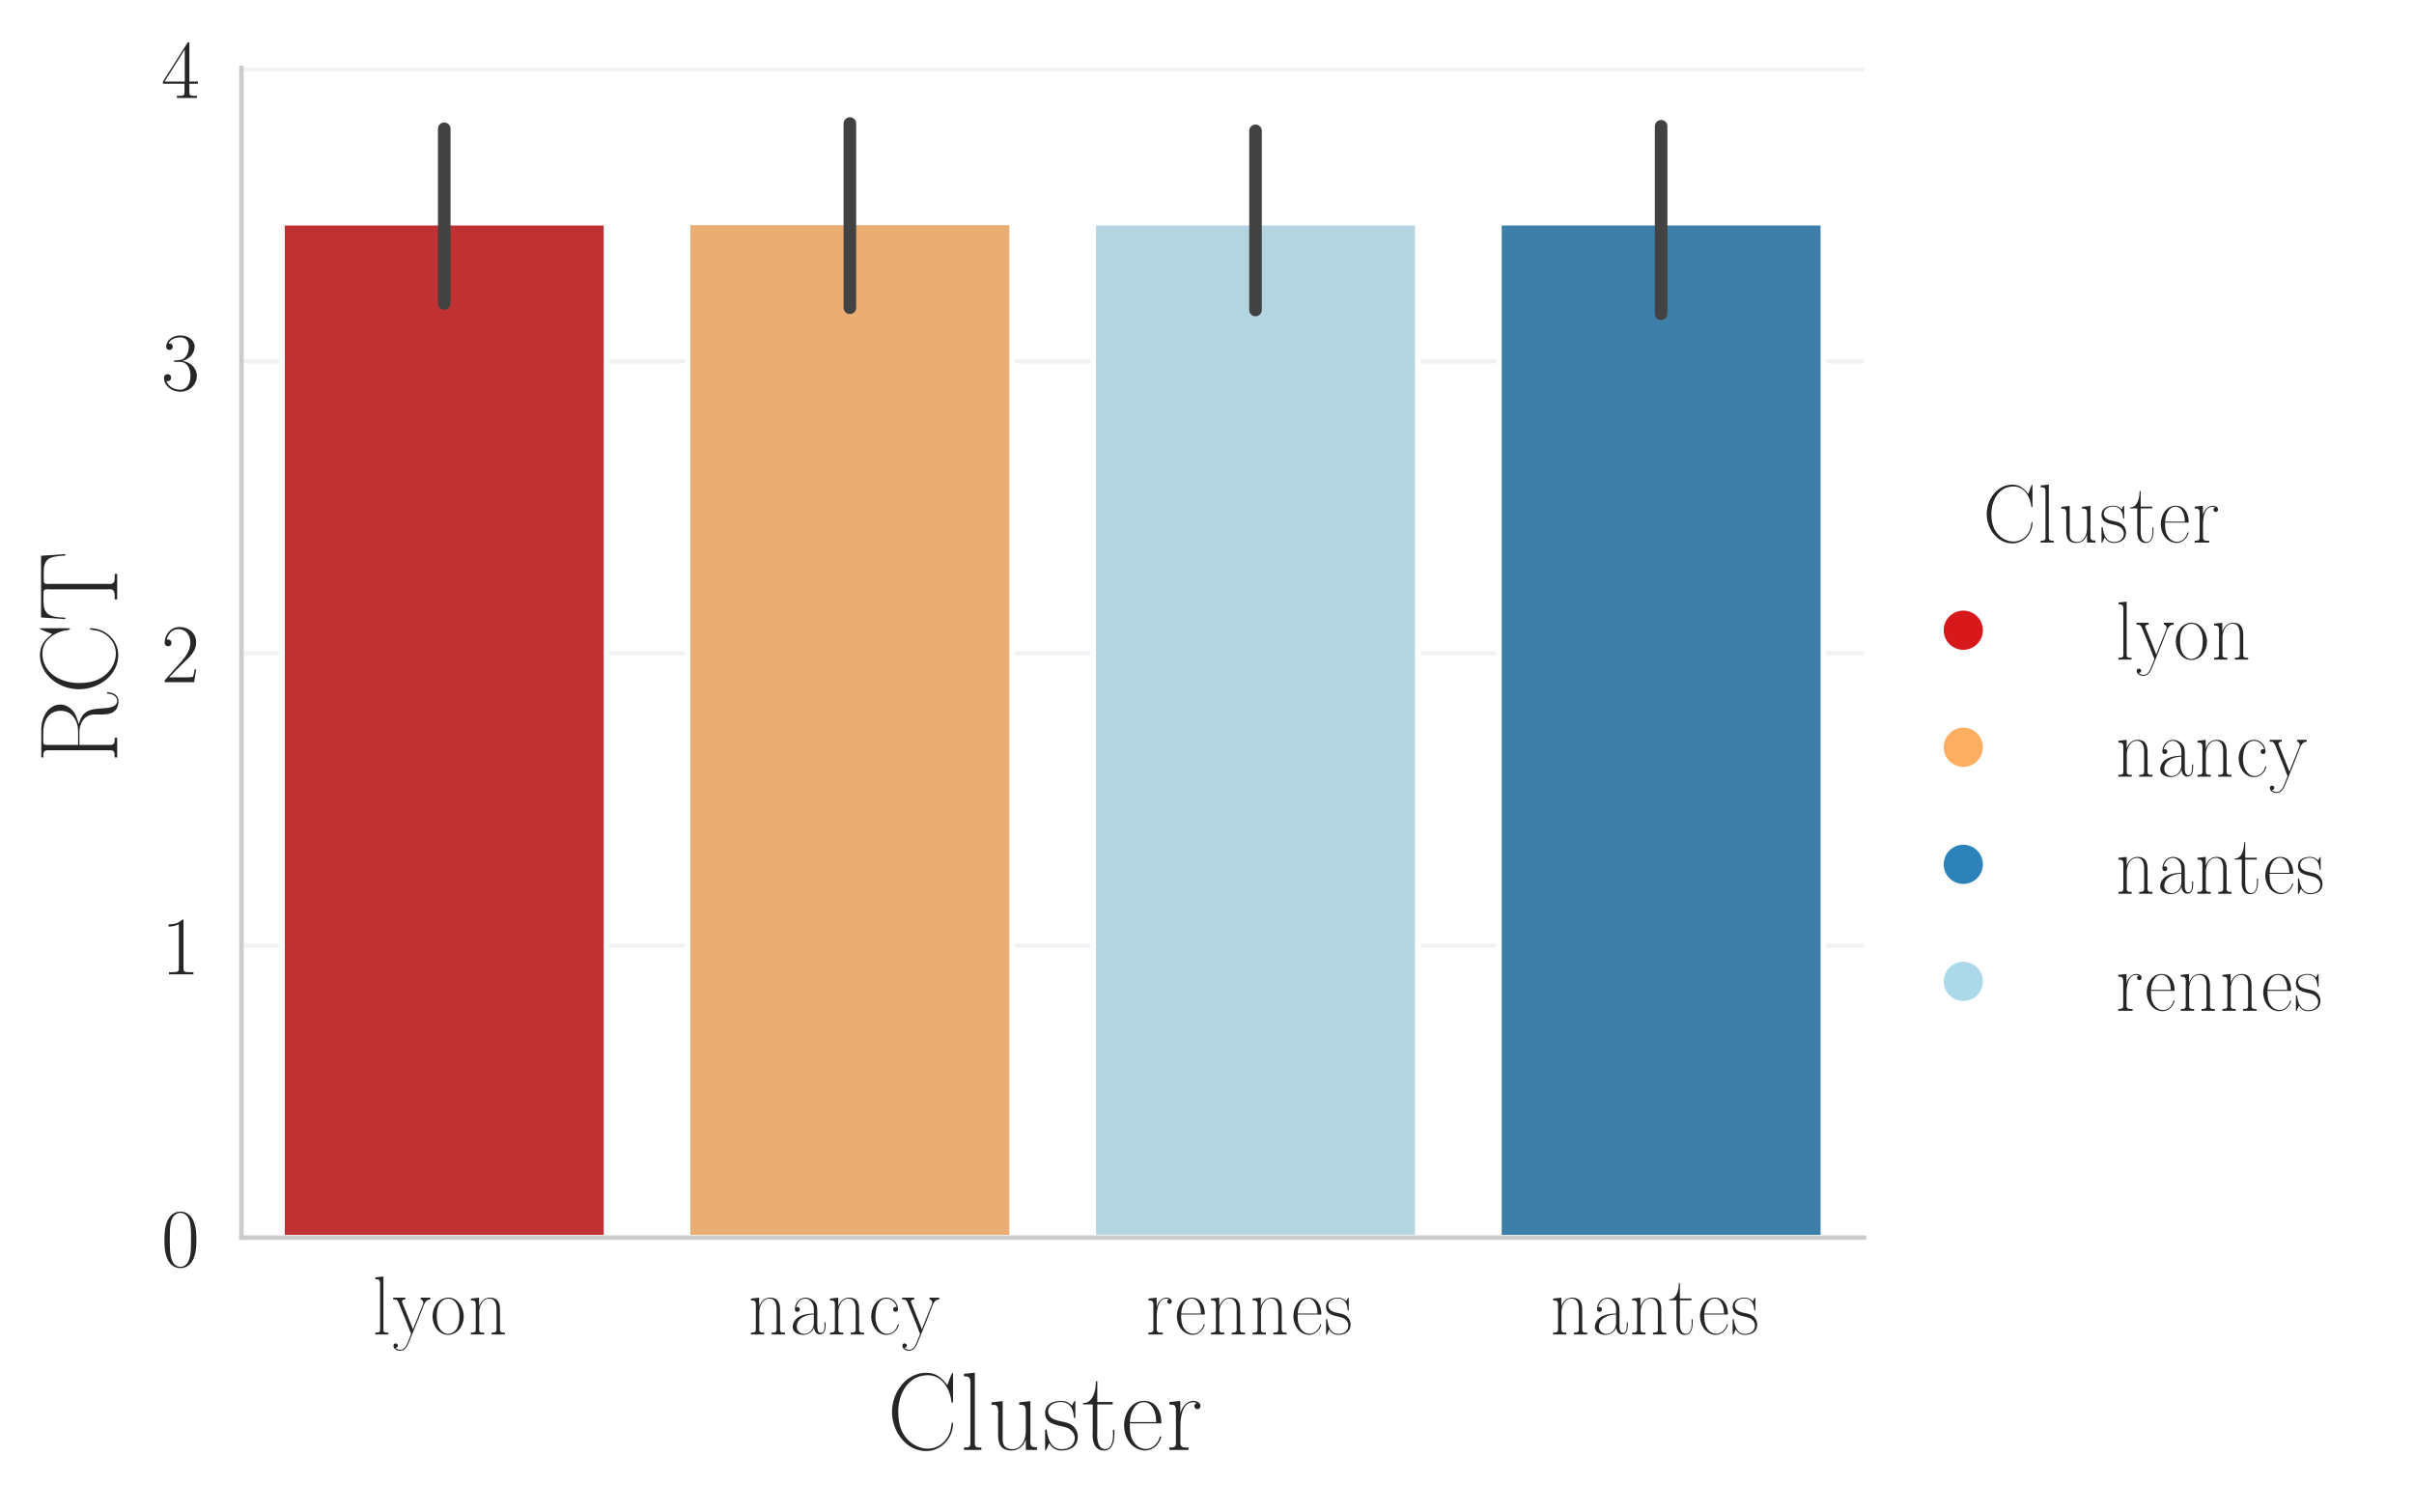
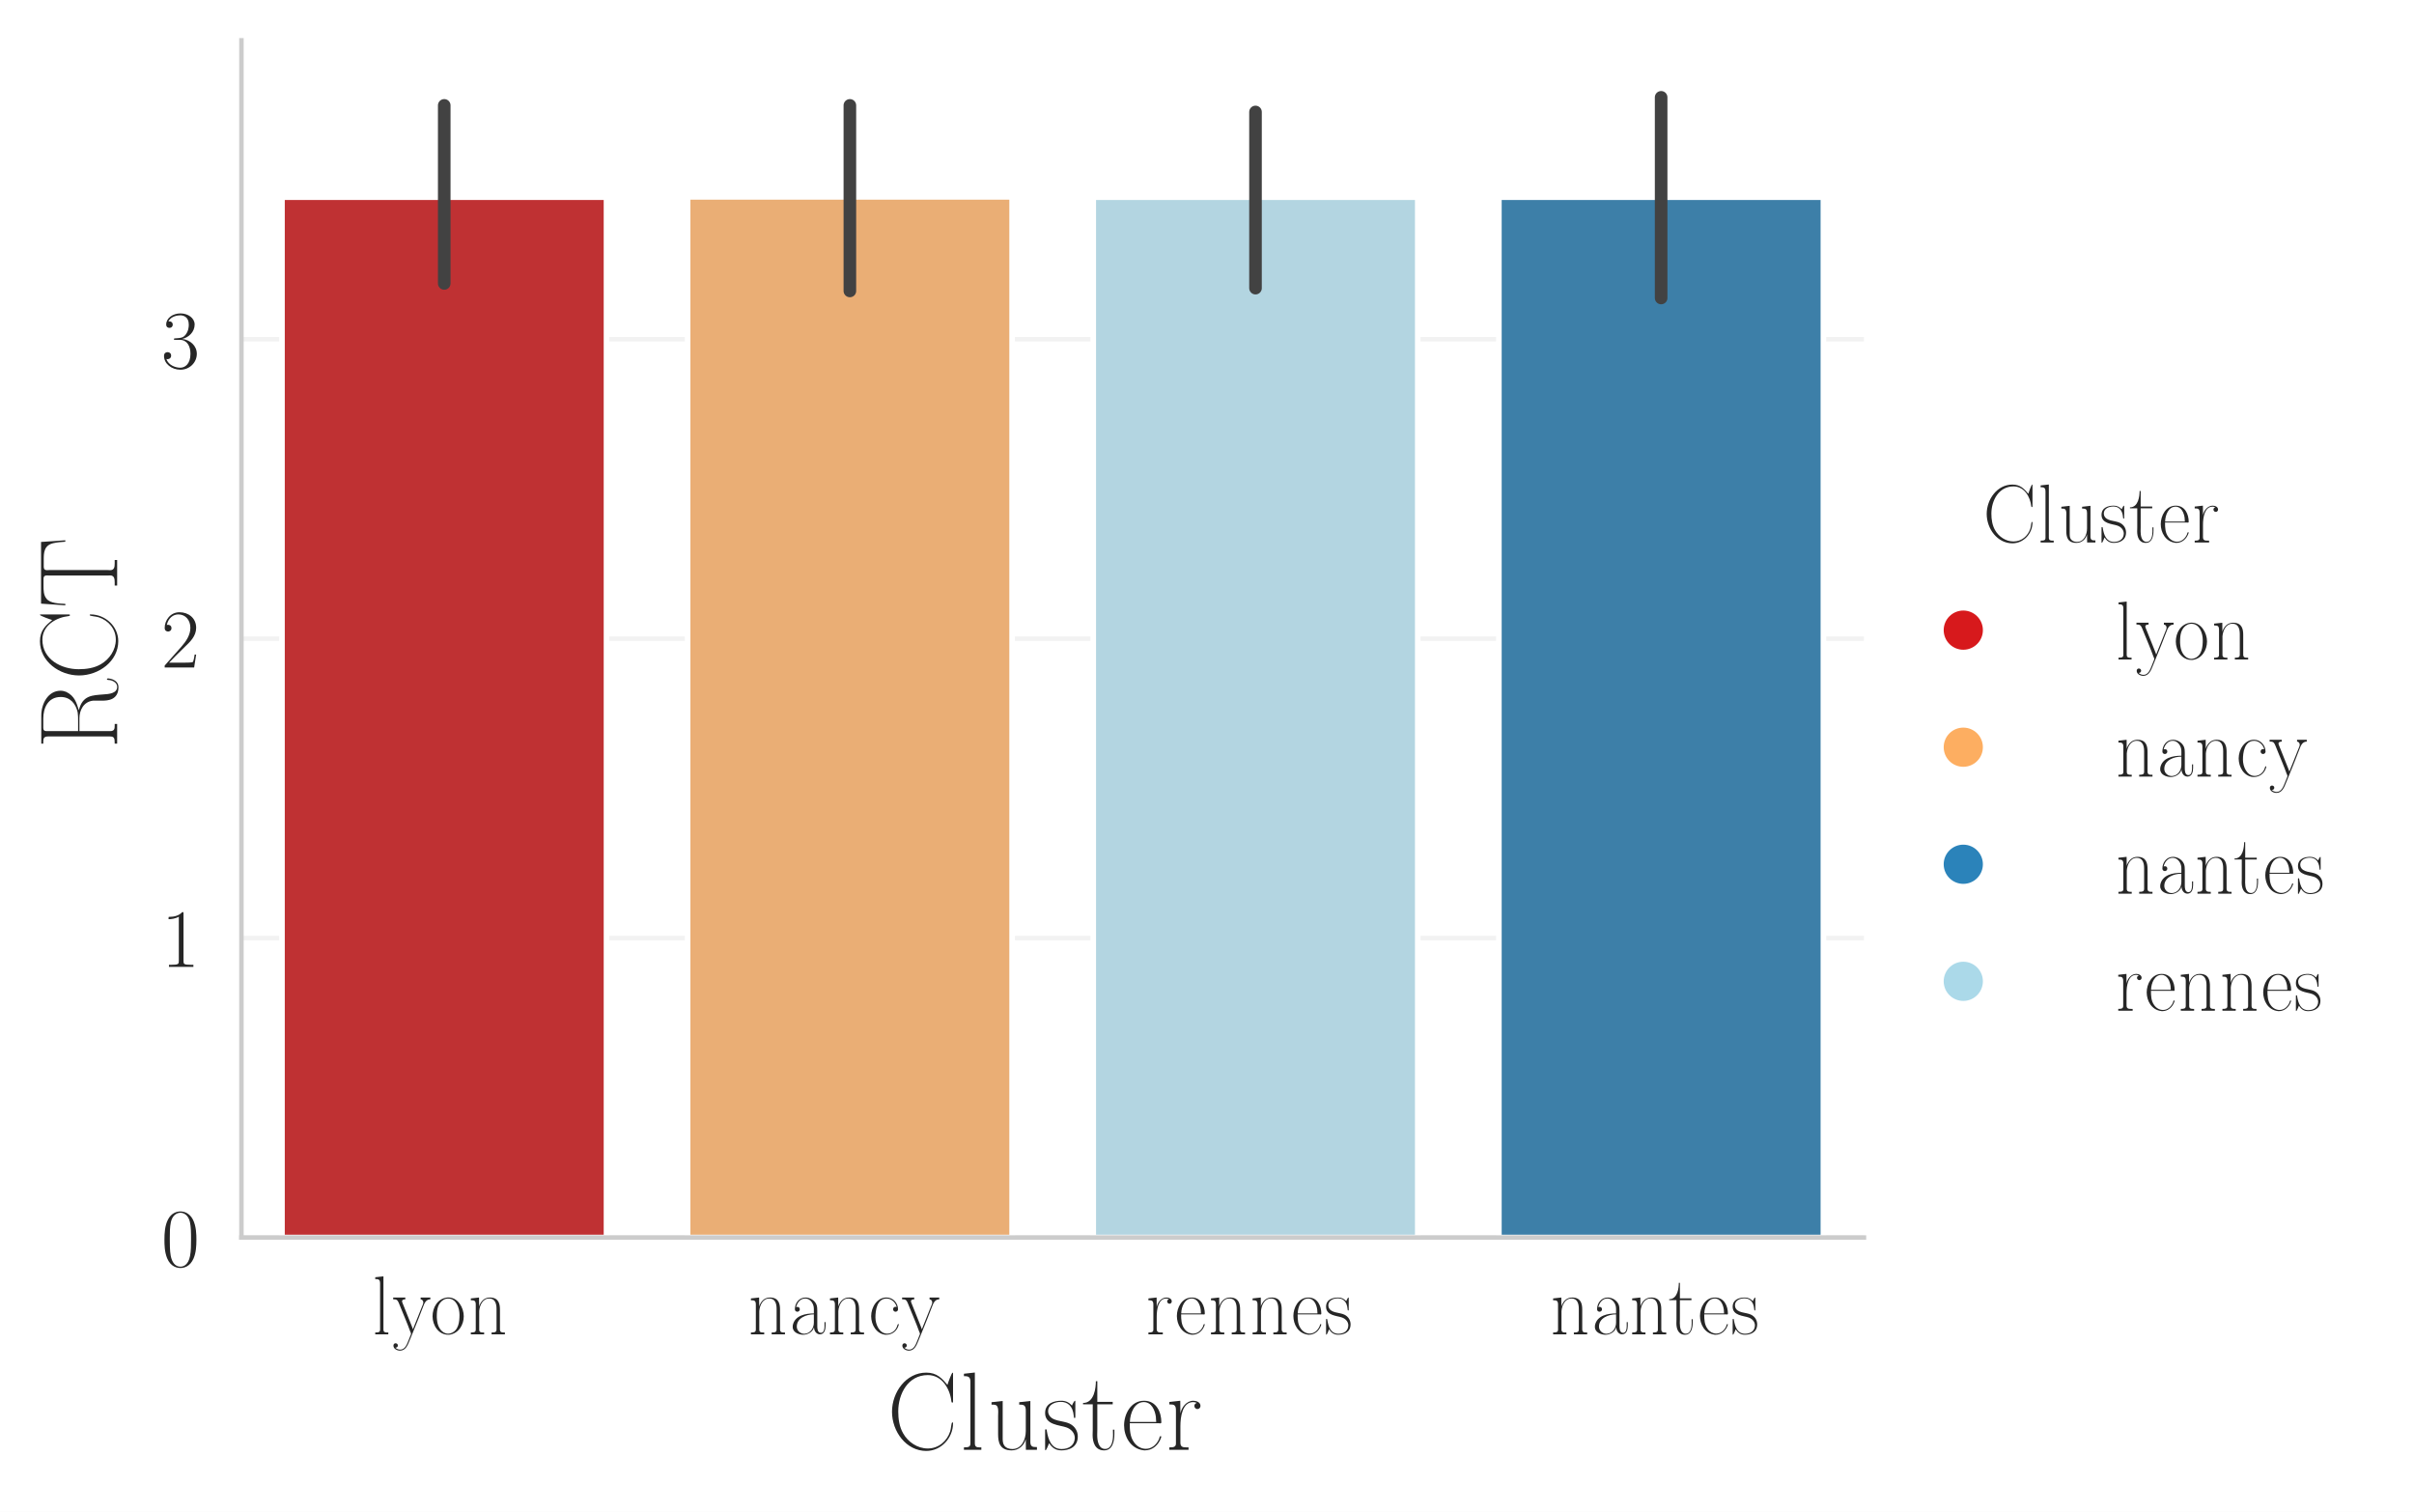
- <svg xmlns="http://www.w3.org/2000/svg" xmlns:xlink="http://www.w3.org/1999/xlink" width="431.08pt" height="270.024pt" viewBox="0 0 431.08 270.024" version="1.1">
+ <svg xmlns="http://www.w3.org/2000/svg" xmlns:xlink="http://www.w3.org/1999/xlink" width="431.08pt" height="270pt" viewBox="0 0 431.08 270" version="1.1">
  <defs>
    <style type="text/css">*{stroke-linejoin: round; stroke-linecap: butt}</style>
  </defs>
  <g id="figure_1">
    <g id="patch_1">
-       <path d="M 0 270.024  L 431.08 270.024  L 431.08 0  L 0 0  z " style="fill: #ffffff" />
+       <path d="M 0 270  L 431.08 270  L 431.08 0  L 0 0  z " style="fill: #ffffff" />
    </g>
    <g id="axes_1">
      <g id="patch_2">
-         <path d="M 43.112 221.031  L 332.855 221.031  L 332.855 12.11  L 43.112 12.11  z " style="fill: #ffffff" />
+         <path d="M 43.112 221.007  L 332.855 221.007  L 332.855 7.2  L 43.112 7.2  z " style="fill: #ffffff" />
      </g>
      <g id="matplotlib.axis_1">
        <g id="xtick_1">
          <g id="text_1">
-             <g style="fill: #262626" transform="translate(66.29209 238.322) scale(0.15 -0.15)">
+             <g style="fill: #262626" transform="translate(66.29209 238.2979) scale(0.15 -0.15)">
              <defs>
                <path id="SFRM3583-6c" d="M 307 4365  L 307 4224  L 384 4224  C 608 4224 678 4121 678 3911  L 678 372  C 678 180 595 141 307 141  L 307 0  L 1306 0  L 1306 141  L 1203 141  C 1062 141 934 160 934 365  L 934 4435  L 307 4365  z " transform="scale(0.015625)" />
                <path id="SFRM3583-79" d="M 90 2816  L 90 2676  L 134 2676  C 435 2676 442 2598 672 2024  C 915 1424 1178 818 1395 212  C 1421 161 1453 102 1453 44  C 1453 32 1453 12 1446 0  C 1389 -161 1318 -322 1254 -483  C 1139 -772 992 -1171 627 -1171  C 493 -1171 352 -1114 256 -1024  C 358 -1024 448 -966 448 -851  C 448 -755 371 -685 275 -685  C 186 -685 109 -749 109 -864  C 109 -1114 390 -1248 614 -1248  C 1043 -1248 1210 -816 1350 -462  C 1651 292 1971 1033 2253 1793  L 2368 2083  C 2464 2334 2573 2676 2931 2676  L 2931 2816  L 2189 2816  L 2189 2676  C 2304 2676 2394 2559 2394 2450  C 2394 2333 2330 2211 2291 2115  C 2138 1734 1984 1360 1837 979  L 1683 599  C 1658 527 1626 463 1606 392  L 1600 392  C 1581 463 1549 534 1523 599  L 1382 953  C 1235 1334 1082 1709 928 2089  L 819 2360  C 800 2411 774 2463 768 2515  L 768 2527  C 768 2656 922 2676 1018 2676  L 1018 2816  L 717 2816  L 90 2816  z " transform="scale(0.015625)" />
                <path id="SFRM3583-6f" d="M 1350 2816  C 614 2726 237 2042 237 1376  C 237 698 685 -32 1440 -32  L 1504 -32  C 2240 58 2624 736 2624 1382  C 2624 2035 2182 2822 1440 2822  C 1408 2822 1382 2816 1350 2816  z M 563 1274  L 563 1376  C 563 1856 621 2395 1114 2663  C 1197 2702 1293 2734 1389 2734  L 1434 2734  C 2054 2734 2298 2012 2298 1495  C 2298 990 2246 269 1606 77  C 1549 64 1491 51 1434 51  C 960 51 653 525 595 979  C 576 1075 576 1178 563 1274  z " transform="scale(0.015625)" />
                <path id="SFRM3583-6e" d="M 301 2746  L 301 2605  L 365 2605  C 570 2605 678 2560 678 2275  L 678 361  C 678 154 525 141 301 141  L 301 0  L 1318 0  L 1318 141  L 1229 141  C 1082 141 941 160 941 361  L 941 1777  C 979 2217 1203 2740 1709 2740  C 2112 2740 2266 2417 2266 1951  L 2266 361  C 2266 154 2112 141 1888 141  L 1888 0  L 2906 0  L 2906 141  L 2803 141  C 2656 141 2528 160 2528 386  L 2528 1885  C 2528 2299 2451 2816 1760 2816  C 1414 2816 1178 2629 1024 2352  C 986 2281 947 2204 934 2126  L 928 2816  L 301 2746  z " transform="scale(0.015625)" />
              </defs>
              <use xlink:href="#SFRM3583-6c" transform="scale(0.996264)" />
              <use xlink:href="#SFRM3583-79" transform="translate(24.73833 0) scale(0.996264)" />
              <use xlink:href="#SFRM3583-6f" transform="translate(69.31678 0) scale(0.996264)" />
              <use xlink:href="#SFRM3583-6e" transform="translate(113.8953 0) scale(0.996264)" />
            </g>
          </g>
        </g>
        <g id="xtick_2">
          <g id="text_2">
-             <g style="fill: #262626" transform="translate(133.3917 238.322) scale(0.15 -0.15)">
+             <g style="fill: #262626" transform="translate(133.3917 238.2979) scale(0.15 -0.15)">
              <defs>
                <path id="SFRM3583-61" d="M 576 2080  C 659 2413 883 2740 1274 2740  C 1619 2740 1869 2415 1920 2101  C 1933 2018 1933 1928 1933 1846  L 1933 1597  C 1318 1597 474 1456 320 686  C 314 647 314 603 314 564  C 314 134 800 -32 1133 -32  C 1446 -32 1856 177 1939 535  L 1946 535  C 1946 268 2125 0 2394 0  C 2746 0 2829 376 2829 650  L 2829 936  L 2746 936  L 2746 612  C 2746 408 2701 115 2470 115  C 2208 115 2195 453 2195 625  L 2195 1810  C 2195 1969 2189 2134 2125 2288  C 1990 2599 1638 2816 1293 2816  C 800 2816 480 2386 480 1918  C 480 1798 570 1728 672 1728  C 774 1728 858 1811 858 1914  C 858 2010 794 2099 672 2099  C 640 2099 608 2093 576 2080  z M 1933 1527  L 1933 898  C 1933 475 1670 77 1229 45  L 1190 45  C 896 45 627 276 627 590  C 627 1257 1363 1527 1933 1527  z " transform="scale(0.015625)" />
                <path id="SFRM3583-63" d="M 2221 2092  C 2189 2099 2157 2105 2125 2105  C 2022 2105 1946 2016 1946 1920  C 1946 1824 2022 1728 2131 1728  C 2221 1728 2310 1792 2323 1888  L 2323 1926  C 2323 2366 1965 2819 1440 2819  C 717 2819 269 2069 269 1390  C 269 718 678 32 1363 -32  L 1427 -32  C 1882 -32 2240 257 2368 688  C 2374 713 2381 739 2381 765  C 2381 784 2368 790 2355 790  C 2285 790 2272 669 2246 604  C 2131 276 1824 51 1498 51  C 890 51 595 769 595 1295  C 595 1833 710 2737 1453 2737  C 1811 2737 2138 2443 2221 2092  z " transform="scale(0.015625)" />
              </defs>
              <use xlink:href="#SFRM3583-6e" transform="scale(0.996264)" />
              <use xlink:href="#SFRM3583-61" transform="translate(49.53843 0) scale(0.996264)" />
              <use xlink:href="#SFRM3583-6e" transform="translate(94.11689 0) scale(0.996264)" />
              <use xlink:href="#SFRM3583-63" transform="translate(143.6553 0) scale(0.996264)" />
              <use xlink:href="#SFRM3583-79" transform="translate(183.2737 0) scale(0.996264)" />
            </g>
          </g>
        </g>
        <g id="xtick_3">
          <g id="text_3">
-             <g style="fill: #262626" transform="translate(204.407 238.322) scale(0.15 -0.15)">
+             <g style="fill: #262626" transform="translate(204.407 238.2979) scale(0.15 -0.15)">
              <defs>
                <path id="SFRM3583-72" d="M 288 2746  L 288 2605  L 352 2605  C 557 2605 666 2560 666 2275  L 666 361  C 666 154 512 141 288 141  L 288 0  L 1389 0  L 1389 141  L 1261 141  C 1075 141 922 160 922 407  L 922 1350  C 922 1900 1037 2740 1658 2740  C 1728 2740 1798 2721 1862 2695  C 1786 2663 1722 2611 1722 2520  C 1722 2430 1792 2339 1901 2339  C 1997 2339 2074 2423 2074 2519  C 2074 2732 1837 2816 1664 2816  C 1274 2816 979 2435 922 2080  L 915 2816  L 288 2746  z " transform="scale(0.015625)" />
                <path id="SFRM3583-65" d="M 563 1524  L 2246 1524  C 2259 1524 2285 1517 2310 1517  C 2355 1517 2374 1543 2374 1581  C 2374 2154 2099 2816 1382 2816  C 614 2816 237 2031 237 1405  C 237 778 589 70 1350 -26  C 1376 -26 1402 -32 1427 -32  C 1869 -32 2208 273 2355 686  C 2362 705 2368 730 2368 749  C 2368 768 2362 787 2336 787  C 2272 787 2266 686 2246 628  C 2118 324 1843 57 1485 57  C 1216 57 960 210 813 425  C 576 742 563 1149 563 1524  z M 570 1600  C 582 2103 832 2740 1370 2740  C 1818 2740 2010 2264 2061 1890  C 2067 1793 2067 1697 2080 1600  L 570 1600  z " transform="scale(0.015625)" />
                <path id="SFRM3583-73" d="M 422 384  C 576 141 781 -32 1126 -32  C 1549 -32 2067 147 2067 764  C 2067 1071 1901 1353 1600 1501  C 1216 1694 538 1604 384 2085  C 371 2123 365 2168 365 2213  C 365 2592 749 2752 1094 2752  C 1466 2752 1786 2539 1837 1937  C 1843 1905 1837 1822 1882 1822  C 1920 1822 1926 1854 1926 1893  L 1926 2758  C 1926 2784 1926 2816 1901 2816  C 1869 2816 1766 2636 1734 2540  C 1562 2722 1376 2816 1120 2816  C 730 2816 192 2688 192 2108  C 192 1424 1030 1424 1408 1289  C 1670 1200 1894 975 1894 686  L 1894 673  C 1882 269 1568 45 1139 45  C 544 45 371 604 294 1065  C 288 1104 288 1181 237 1181  C 198 1181 192 1155 192 1123  L 192 26  C 192 6 192 -19 211 -26  L 218 -26  C 262 -26 371 256 422 384  z " transform="scale(0.015625)" />
              </defs>
              <use xlink:href="#SFRM3583-72" transform="scale(0.996264)" />
              <use xlink:href="#SFRM3583-65" transform="translate(34.65835 0) scale(0.996264)" />
              <use xlink:href="#SFRM3583-6e" transform="translate(74.27675 0) scale(0.996264)" />
              <use xlink:href="#SFRM3583-6e" transform="translate(123.8152 0) scale(0.996264)" />
              <use xlink:href="#SFRM3583-65" transform="translate(173.3536 0) scale(0.996264)" />
              <use xlink:href="#SFRM3583-73" transform="translate(212.972 0) scale(0.996264)" />
            </g>
          </g>
        </g>
        <g id="xtick_4">
          <g id="text_4">
-             <g style="fill: #262626" transform="translate(276.645 238.322) scale(0.15 -0.15)">
+             <g style="fill: #262626" transform="translate(276.645 238.2979) scale(0.15 -0.15)">
              <defs>
                <path id="SFRM3583-74" d="M 845 3936  C 845 3572 762 2688 109 2688  L 109 2612  L 666 2612  L 666 1136  C 666 1048 659 945 659 849  C 659 453 787 -32 1318 -32  C 1811 -32 1907 511 1907 907  L 1907 1155  L 1824 1155  C 1824 1059 1830 964 1830 862  C 1830 575 1773 51 1376 51  C 1005 51 922 505 922 849  C 922 958 928 1060 928 1168  L 928 2612  L 1811 2612  L 1811 2752  L 928 2752  L 928 3936  L 845 3936  z " transform="scale(0.015625)" />
              </defs>
              <use xlink:href="#SFRM3583-6e" transform="scale(0.996264)" />
              <use xlink:href="#SFRM3583-61" transform="translate(49.53843 0) scale(0.996264)" />
              <use xlink:href="#SFRM3583-6e" transform="translate(94.11689 0) scale(0.996264)" />
              <use xlink:href="#SFRM3583-74" transform="translate(141.1753 0) scale(0.996264)" />
              <use xlink:href="#SFRM3583-65" transform="translate(175.8337 0) scale(0.996264)" />
              <use xlink:href="#SFRM3583-73" transform="translate(215.4521 0) scale(0.996264)" />
            </g>
          </g>
        </g>
        <g id="text_5">
-           <g style="fill: #262626" transform="translate(158.2936 258.9494) scale(0.2 -0.2)">
+           <g style="fill: #262626" transform="translate(158.2936 258.9253) scale(0.2 -0.2)">
            <defs>
              <path id="SFRM3583-43" d="M 3501 3725  C 3187 4096 2899 4429 2285 4429  C 1120 4429 320 3301 320 2185  C 320 1051 1133 -64 2285 -64  C 3142 -64 3821 682 3821 1523  L 3821 1548  C 3814 1567 3802 1574 3782 1574  C 3718 1574 3712 1211 3654 1051  C 3475 504 2995 77 2374 77  C 1779 77 1242 446 960 943  C 742 1319 678 1778 678 2204  C 678 3212 1242 4288 2374 4288  C 3213 4288 3654 3460 3725 2785  C 3731 2746 3744 2708 3776 2708  C 3814 2708 3821 2734 3821 2765  L 3821 4371  C 3821 4393 3821 4421 3802 4429  L 3795 4429  C 3744 4429 3526 3827 3501 3725  z " transform="scale(0.015625)" />
              <path id="SFRM3583-75" d="M 301 2732  L 301 2592  L 358 2592  C 570 2592 685 2560 685 2181  C 685 2098 678 2015 678 1930  L 678 904  C 678 443 762 -32 1459 -32  C 1856 -32 2170 248 2266 620  L 2272 0  L 2906 0  L 2906 160  L 2842 160  C 2675 160 2528 179 2528 447  L 2528 2803  L 1888 2732  L 1888 2592  L 1958 2592  C 2176 2592 2266 2521 2266 2258  L 2266 1077  C 2266 609 2042 45 1491 45  C 1318 45 1133 102 1030 250  C 947 366 941 526 941 673  L 941 2803  L 301 2732  z " transform="scale(0.015625)" />
            </defs>
            <use xlink:href="#SFRM3583-43" transform="scale(0.996264)" />
            <use xlink:href="#SFRM3583-6c" transform="translate(64.41859 0) scale(0.996264)" />
            <use xlink:href="#SFRM3583-75" transform="translate(89.15692 0) scale(0.996264)" />
            <use xlink:href="#SFRM3583-73" transform="translate(138.6953 0) scale(0.996264)" />
            <use xlink:href="#SFRM3583-74" transform="translate(173.8497 0) scale(0.996264)" />
            <use xlink:href="#SFRM3583-65" transform="translate(208.5081 0) scale(0.996264)" />
            <use xlink:href="#SFRM3583-72" transform="translate(248.1265 0) scale(0.996264)" />
          </g>
        </g>
      </g>
      <g id="matplotlib.axis_2">
        <g id="ytick_1">
          <g id="line2d_1">
-             <path d="M 43.112 221.031  L 332.855 221.031  " clip-path="url(#p95a18fbb17)" style="fill: none; stroke: #cccccc; stroke-opacity: 0.25; stroke-width: 0.8; stroke-linecap: round" />
+             <path d="M 43.112 221.007  L 332.855 221.007  " clip-path="url(#p3ae7fa1b68)" style="fill: none; stroke: #cccccc; stroke-opacity: 0.25; stroke-width: 0.8; stroke-linecap: round" />
          </g>
          <g id="text_6">
-             <g style="fill: #262626" transform="translate(28.79622 226.1763) scale(0.15 -0.15)">
+             <g style="fill: #262626" transform="translate(28.79622 226.1523) scale(0.15 -0.15)">
              <defs>
                <path id="CMR17-30" d="M 2688 2025  C 2688 2416 2682 3080 2413 3591  C 2176 4039 1798 4198 1466 4198  C 1158 4198 768 4058 525 3597  C 269 3118 243 2524 243 2025  C 243 1661 250 1106 448 619  C 723 -39 1216 -128 1466 -128  C 1760 -128 2208 -7 2470 600  C 2662 1042 2688 1559 2688 2025  z M 1466 -26  C 1056 -26 813 325 723 812  C 653 1188 653 1738 653 2096  C 653 2588 653 2997 736 3387  C 858 3929 1216 4096 1466 4096  C 1728 4096 2067 3923 2189 3400  C 2272 3036 2278 2607 2278 2096  C 2278 1680 2278 1169 2202 792  C 2067 95 1690 -26 1466 -26  z " transform="scale(0.015625)" />
              </defs>
              <use xlink:href="#CMR17-30" transform="scale(0.996264)" />
            </g>
          </g>
        </g>
        <g id="ytick_2">
          <g id="line2d_2">
-             <path d="M 43.112 168.859  L 332.855 168.859  " clip-path="url(#p95a18fbb17)" style="fill: none; stroke: #cccccc; stroke-opacity: 0.25; stroke-width: 0.8; stroke-linecap: round" />
+             <path d="M 43.112 167.532  L 332.855 167.532  " clip-path="url(#p3ae7fa1b68)" style="fill: none; stroke: #cccccc; stroke-opacity: 0.25; stroke-width: 0.8; stroke-linecap: round" />
          </g>
          <g id="text_7">
-             <g style="fill: #262626" transform="translate(28.79622 174.0051) scale(0.15 -0.15)">
+             <g style="fill: #262626" transform="translate(28.79622 172.6778) scale(0.15 -0.15)">
              <defs>
                <path id="CMR17-31" d="M 1702 4058  C 1702 4192 1696 4192 1606 4192  C 1357 3916 979 3827 621 3827  C 602 3827 570 3827 563 3808  C 557 3795 557 3782 557 3648  C 755 3648 1088 3686 1344 3839  L 1344 461  C 1344 236 1331 160 781 160  L 589 160  L 589 0  C 896 0 1216 0 1523 0  C 1830 0 2150 0 2458 0  L 2458 160  L 2266 160  C 1715 160 1702 230 1702 458  L 1702 4058  z " transform="scale(0.015625)" />
              </defs>
              <use xlink:href="#CMR17-31" transform="scale(0.996264)" />
            </g>
          </g>
        </g>
        <g id="ytick_3">
          <g id="line2d_3">
-             <path d="M 43.112 116.688  L 332.855 116.688  " clip-path="url(#p95a18fbb17)" style="fill: none; stroke: #cccccc; stroke-opacity: 0.25; stroke-width: 0.8; stroke-linecap: round" />
+             <path d="M 43.112 114.058  L 332.855 114.058  " clip-path="url(#p3ae7fa1b68)" style="fill: none; stroke: #cccccc; stroke-opacity: 0.25; stroke-width: 0.8; stroke-linecap: round" />
          </g>
          <g id="text_8">
-             <g style="fill: #262626" transform="translate(28.79622 121.8338) scale(0.15 -0.15)">
+             <g style="fill: #262626" transform="translate(28.79622 119.2033) scale(0.15 -0.15)">
              <defs>
                <path id="CMR17-32" d="M 2669 989  L 2554 989  C 2490 536 2438 459 2413 420  C 2381 369 1920 369 1830 369  L 602 369  C 832 619 1280 1072 1824 1597  C 2214 1967 2669 2402 2669 3035  C 2669 3790 2067 4224 1395 4224  C 691 4224 262 3604 262 3030  C 262 2780 448 2748 525 2748  C 589 2748 781 2787 781 3010  C 781 3207 614 3264 525 3264  C 486 3264 448 3258 422 3245  C 544 3790 915 4058 1306 4058  C 1862 4058 2227 3617 2227 3035  C 2227 2479 1901 2000 1536 1584  L 262 146  L 262 0  L 2515 0  L 2669 989  z " transform="scale(0.015625)" />
              </defs>
              <use xlink:href="#CMR17-32" transform="scale(0.996264)" />
            </g>
          </g>
        </g>
        <g id="ytick_4">
          <g id="line2d_4">
-             <path d="M 43.112 64.517  L 332.855 64.517  " clip-path="url(#p95a18fbb17)" style="fill: none; stroke: #cccccc; stroke-opacity: 0.25; stroke-width: 0.8; stroke-linecap: round" />
+             <path d="M 43.112 60.583  L 332.855 60.583  " clip-path="url(#p3ae7fa1b68)" style="fill: none; stroke: #cccccc; stroke-opacity: 0.25; stroke-width: 0.8; stroke-linecap: round" />
          </g>
          <g id="text_9">
-             <g style="fill: #262626" transform="translate(28.79622 69.66257) scale(0.15 -0.15)">
+             <g style="fill: #262626" transform="translate(28.79622 65.72888) scale(0.15 -0.15)">
              <defs>
                <path id="CMR17-33" d="M 1414 2157  C 1984 2157 2234 1662 2234 1090  C 2234 320 1824 25 1453 25  C 1114 25 563 194 390 693  C 422 680 454 680 486 680  C 640 680 755 782 755 948  C 755 1133 614 1216 486 1216  C 378 1216 211 1165 211 926  C 211 335 787 -128 1466 -128  C 2176 -128 2720 430 2720 1085  C 2720 1707 2208 2157 1600 2227  C 2086 2328 2554 2756 2554 3329  C 2554 3820 2048 4179 1472 4179  C 890 4179 378 3829 378 3329  C 378 3110 544 3072 627 3072  C 762 3072 877 3155 877 3321  C 877 3486 762 3569 627 3569  C 602 3569 570 3569 544 3557  C 730 3959 1235 4032 1459 4032  C 1683 4032 2106 3925 2106 3320  C 2106 3143 2080 2828 1862 2550  C 1670 2304 1453 2304 1242 2284  C 1210 2284 1062 2269 1037 2269  C 992 2263 966 2257 966 2208  C 966 2163 973 2157 1101 2157  L 1414 2157  z " transform="scale(0.015625)" />
              </defs>
              <use xlink:href="#CMR17-33" transform="scale(0.996264)" />
            </g>
          </g>
        </g>
-         <g id="ytick_5">
-           <g id="line2d_5">
-             <path d="M 43.112 12.346  L 332.855 12.346  " clip-path="url(#p95a18fbb17)" style="fill: none; stroke: #cccccc; stroke-opacity: 0.25; stroke-width: 0.8; stroke-linecap: round" />
-           </g>
-           <g id="text_10">
-             <g style="fill: #262626" transform="translate(28.79622 17.49132) scale(0.15 -0.15)">
-               <defs>
-                 <path id="CMR17-34" d="M 2150 4122  C 2150 4256 2144 4256 2029 4256  L 128 1254  L 128 1088  L 1779 1088  L 1779 457  C 1779 224 1766 160 1318 160  L 1197 160  L 1197 0  C 1402 0 1747 0 1965 0  C 2182 0 2528 0 2733 0  L 2733 160  L 2611 160  C 2163 160 2150 224 2150 457  L 2150 1088  L 2803 1088  L 2803 1254  L 2150 1254  L 2150 4122  z M 1798 3703  L 1798 1254  L 256 1254  L 1798 3703  z " transform="scale(0.015625)" />
-               </defs>
-               <use xlink:href="#CMR17-34" transform="scale(0.996264)" />
-             </g>
-           </g>
-         </g>
-         <g id="text_11">
-           <g style="fill: #262626" transform="translate(20.92154 136.7228) rotate(-90) scale(0.2 -0.2)">
+         <g id="text_10">
+           <g style="fill: #262626" transform="translate(20.92154 134.2557) rotate(-90) scale(0.2 -0.2)">
            <defs>
              <path id="SFRM3583-52" d="M 467 4352  L 467 4237  L 576 4237  C 742 4237 877 4218 877 3968  L 877 410  C 877 160 768 141 467 141  L 467 0  L 1594 0  L 1594 141  L 1485 141  C 1325 141 1184 160 1184 399  L 1184 2164  L 1658 2164  C 1747 2164 1837 2164 1926 2164  C 2368 2164 2874 1934 2931 1378  L 2931 861  C 2931 532 2970 -76 3712 -76  C 4019 -76 4179 216 4205 495  L 4205 527  C 4205 554 4198 586 4166 586  C 4122 586 4115 528 4115 482  L 4115 457  C 4090 242 3955 0 3725 0  C 3347 0 3309 474 3290 772  C 3238 1410 3251 1990 2381 2196  C 2810 2331 3206 2440 3437 2929  C 3475 3026 3501 3135 3501 3245  C 3501 3972 2739 4352 2086 4352  L 467 4352  z M 1184 2240  L 1184 4059  C 1184 4173 1235 4237 1357 4237  L 1907 4237  C 2483 4237 3142 3988 3142 3235  C 3142 2693 2758 2374 2259 2265  C 2099 2240 1933 2240 1773 2240  L 1184 2240  z " transform="scale(0.015625)" />
              <path id="SFRM3583-54" d="M 301 4365  L 205 2974  L 288 2974  C 307 3340 320 3839 576 4045  C 787 4224 1075 4224 1331 4224  L 1715 4224  C 1830 4224 1920 4192 1920 4025  C 1920 3986 1914 3941 1914 3903  L 1914 538  C 1914 500 1920 448 1920 404  C 1920 167 1722 141 1523 141  L 1338 141  L 1338 0  L 2803 0  L 2803 141  L 2605 141  C 2400 141 2221 167 2221 404  C 2221 448 2227 500 2227 539  L 2227 3903  C 2227 3940 2221 3983 2221 4020  C 2221 4180 2310 4211 2426 4211  L 2810 4211  C 3200 4211 3661 4211 3776 3631  C 3821 3419 3840 3193 3853 2974  L 3936 2974  L 3840 4365  L 301 4365  z " transform="scale(0.015625)" />
            </defs>
            <use xlink:href="#SFRM3583-52" transform="scale(0.996264)" />
            <use xlink:href="#SFRM3583-43" transform="translate(63.1498 0) scale(0.996264)" />
            <use xlink:href="#SFRM3583-54" transform="translate(127.5684 0) scale(0.996264)" />
          </g>
        </g>
      </g>
      <g id="patch_3">
-         <path d="M 50.356 221.031  L 108.305 221.031  L 108.305 39.771  L 50.356 39.771  z " clip-path="url(#p95a18fbb17)" style="fill: #bf3133; stroke: #ffffff; stroke-linejoin: miter" />
+         <path d="M 50.356 221.007  L 108.305 221.007  L 108.305 35.219  L 50.356 35.219  z " clip-path="url(#p3ae7fa1b68)" style="fill: #bf3133; stroke: #ffffff; stroke-linejoin: miter" />
      </g>
      <g id="patch_4">
-         <path d="M 122.792 221.031  L 180.74 221.031  L 180.74 39.711  L 122.792 39.711  z " clip-path="url(#p95a18fbb17)" style="fill: #eaae75; stroke: #ffffff; stroke-linejoin: miter" />
+         <path d="M 122.792 221.007  L 180.74 221.007  L 180.74 35.158  L 122.792 35.158  z " clip-path="url(#p3ae7fa1b68)" style="fill: #eaae75; stroke: #ffffff; stroke-linejoin: miter" />
      </g>
      <g id="patch_5">
-         <path d="M 267.663 221.031  L 325.612 221.031  L 325.612 39.77  L 267.663 39.77  z " clip-path="url(#p95a18fbb17)" style="fill: #3d7fa8; stroke: #ffffff; stroke-linejoin: miter" />
+         <path d="M 267.663 221.007  L 325.612 221.007  L 325.612 35.218  L 267.663 35.218  z " clip-path="url(#p3ae7fa1b68)" style="fill: #3d7fa8; stroke: #ffffff; stroke-linejoin: miter" />
      </g>
      <g id="patch_6">
-         <path d="M 195.227 221.031  L 253.176 221.031  L 253.176 39.77  L 195.227 39.77  z " clip-path="url(#p95a18fbb17)" style="fill: #b3d5e1; stroke: #ffffff; stroke-linejoin: miter" />
+         <path d="M 195.227 221.007  L 253.176 221.007  L 253.176 35.218  L 195.227 35.218  z " clip-path="url(#p3ae7fa1b68)" style="fill: #b3d5e1; stroke: #ffffff; stroke-linejoin: miter" />
+       </g>
+       <g id="line2d_5">
+         <path d="M 79.33 50.618  L 79.33 18.819  " clip-path="url(#p3ae7fa1b68)" style="fill: none; stroke: #424242; stroke-width: 2.25; stroke-linecap: round" />
      </g>
      <g id="line2d_6">
-         <path d="M 79.33 54.187  L 79.33 23.002  " clip-path="url(#p95a18fbb17)" style="fill: none; stroke: #424242; stroke-width: 2.25; stroke-linecap: round" />
+         <path d="M 151.766 51.959  L 151.766 18.821  " clip-path="url(#p3ae7fa1b68)" style="fill: none; stroke: #424242; stroke-width: 2.25; stroke-linecap: round" />
      </g>
      <g id="line2d_7">
-         <path d="M 151.766 54.958  L 151.766 22.059  " clip-path="url(#p95a18fbb17)" style="fill: none; stroke: #424242; stroke-width: 2.25; stroke-linecap: round" />
+         <path d="M 296.637 53.218  L 296.637 17.381  " clip-path="url(#p3ae7fa1b68)" style="fill: none; stroke: #424242; stroke-width: 2.25; stroke-linecap: round" />
      </g>
      <g id="line2d_8">
-         <path d="M 296.637 56.038  L 296.637 22.553  " clip-path="url(#p95a18fbb17)" style="fill: none; stroke: #424242; stroke-width: 2.25; stroke-linecap: round" />
-       </g>
-       <g id="line2d_9">
-         <path d="M 224.202 55.356  L 224.202 23.363  " clip-path="url(#p95a18fbb17)" style="fill: none; stroke: #424242; stroke-width: 2.25; stroke-linecap: round" />
+         <path d="M 224.202 51.459  L 224.202 19.994  " clip-path="url(#p3ae7fa1b68)" style="fill: none; stroke: #424242; stroke-width: 2.25; stroke-linecap: round" />
      </g>
      <g id="patch_7">
-         <path d="M 43.112 221.031  L 43.112 12.11  " style="fill: none; stroke: #cccccc; stroke-width: 0.8; stroke-linejoin: miter; stroke-linecap: square" />
+         <path d="M 43.112 221.007  L 43.112 7.2  " style="fill: none; stroke: #cccccc; stroke-width: 0.8; stroke-linejoin: miter; stroke-linecap: square" />
      </g>
      <g id="patch_8">
-         <path d="M 43.112 221.031  L 332.855 221.031  " style="fill: none; stroke: #cccccc; stroke-width: 0.8; stroke-linejoin: miter; stroke-linecap: square" />
+         <path d="M 43.112 221.007  L 332.855 221.007  " style="fill: none; stroke: #cccccc; stroke-width: 0.8; stroke-linejoin: miter; stroke-linecap: square" />
      </g>
    </g>
    <g id="legend_1">
-       <g id="text_12">
-         <g style="fill: #262626" transform="translate(354.0277 96.89305) scale(0.15 -0.15)">
+       <g id="text_11">
+         <g style="fill: #262626" transform="translate(354.0277 96.88103) scale(0.15 -0.15)">
          <use xlink:href="#SFRM3583-43" transform="scale(0.996264)" />
          <use xlink:href="#SFRM3583-6c" transform="translate(64.41859 0) scale(0.996264)" />
          <use xlink:href="#SFRM3583-75" transform="translate(89.15692 0) scale(0.996264)" />
          <use xlink:href="#SFRM3583-73" transform="translate(138.6953 0) scale(0.996264)" />
          <use xlink:href="#SFRM3583-74" transform="translate(173.8497 0) scale(0.996264)" />
          <use xlink:href="#SFRM3583-65" transform="translate(208.5081 0) scale(0.996264)" />
          <use xlink:href="#SFRM3583-72" transform="translate(248.1265 0) scale(0.996264)" />
        </g>
      </g>
-       <g id="line2d_10">
-         <defs>
-           <path id="mcbab6f3e28" d="M 0 3  C 0.796 3 1.559 2.684 2.121 2.121  C 2.684 1.559 3 0.796 3 0  C 3 -0.796 2.684 -1.559 2.121 -2.121  C 1.559 -2.684 0.796 -3 0 -3  C -0.796 -3 -1.559 -2.684 -2.121 -2.121  C -2.684 -1.559 -3 -0.796 -3 0  C -3 0.796 -2.684 1.559 -2.121 2.121  C -1.559 2.684 -0.796 3 0 3  z " style="stroke: #d7191c" />
-         </defs>
-         <g>
-           <use xlink:href="#mcbab6f3e28" x="350.595" y="112.549" style="fill: #d7191c; stroke: #d7191c" />
-         </g>
-       </g>
-       <g id="text_13">
-         <g style="fill: #262626" transform="translate(377.5951 117.7989) scale(0.15 -0.15)">
+       <g id="line2d_9">
+         <defs>
+           <path id="m0d8aeec9be" d="M 0 3  C 0.796 3 1.559 2.684 2.121 2.121  C 2.684 1.559 3 0.796 3 0  C 3 -0.796 2.684 -1.559 2.121 -2.121  C 1.559 -2.684 0.796 -3 0 -3  C -0.796 -3 -1.559 -2.684 -2.121 -2.121  C -2.684 -1.559 -3 -0.796 -3 0  C -3 0.796 -2.684 1.559 -2.121 2.121  C -1.559 2.684 -0.796 3 0 3  z " style="stroke: #d7191c" />
+         </defs>
+         <g>
+           <use xlink:href="#m0d8aeec9be" x="350.595" y="112.537" style="fill: #d7191c; stroke: #d7191c" />
+         </g>
+       </g>
+       <g id="text_12">
+         <g style="fill: #262626" transform="translate(377.5951 117.7869) scale(0.15 -0.15)">
          <use xlink:href="#SFRM3583-6c" transform="scale(0.996264)" />
          <use xlink:href="#SFRM3583-79" transform="translate(24.73833 0) scale(0.996264)" />
          <use xlink:href="#SFRM3583-6f" transform="translate(69.31678 0) scale(0.996264)" />
          <use xlink:href="#SFRM3583-6e" transform="translate(113.8953 0) scale(0.996264)" />
        </g>
      </g>
-       <g id="line2d_11">
-         <defs>
-           <path id="m4bcfe8a5b0" d="M 0 3  C 0.796 3 1.559 2.684 2.121 2.121  C 2.684 1.559 3 0.796 3 0  C 3 -0.796 2.684 -1.559 2.121 -2.121  C 1.559 -2.684 0.796 -3 0 -3  C -0.796 -3 -1.559 -2.684 -2.121 -2.121  C -2.684 -1.559 -3 -0.796 -3 0  C -3 0.796 -2.684 1.559 -2.121 2.121  C -1.559 2.684 -0.796 3 0 3  z " style="stroke: #fdae61" />
-         </defs>
-         <g>
-           <use xlink:href="#m4bcfe8a5b0" x="350.595" y="133.455" style="fill: #fdae61; stroke: #fdae61" />
-         </g>
-       </g>
-       <g id="text_14">
-         <g style="fill: #262626" transform="translate(377.5951 138.7048) scale(0.15 -0.15)">
+       <g id="line2d_10">
+         <defs>
+           <path id="md65f5709f8" d="M 0 3  C 0.796 3 1.559 2.684 2.121 2.121  C 2.684 1.559 3 0.796 3 0  C 3 -0.796 2.684 -1.559 2.121 -2.121  C 1.559 -2.684 0.796 -3 0 -3  C -0.796 -3 -1.559 -2.684 -2.121 -2.121  C -2.684 -1.559 -3 -0.796 -3 0  C -3 0.796 -2.684 1.559 -2.121 2.121  C -1.559 2.684 -0.796 3 0 3  z " style="stroke: #fdae61" />
+         </defs>
+         <g>
+           <use xlink:href="#md65f5709f8" x="350.595" y="133.443" style="fill: #fdae61; stroke: #fdae61" />
+         </g>
+       </g>
+       <g id="text_13">
+         <g style="fill: #262626" transform="translate(377.5951 138.6927) scale(0.15 -0.15)">
          <use xlink:href="#SFRM3583-6e" transform="scale(0.996264)" />
          <use xlink:href="#SFRM3583-61" transform="translate(49.53843 0) scale(0.996264)" />
          <use xlink:href="#SFRM3583-6e" transform="translate(94.11689 0) scale(0.996264)" />
          <use xlink:href="#SFRM3583-63" transform="translate(143.6553 0) scale(0.996264)" />
          <use xlink:href="#SFRM3583-79" transform="translate(183.2737 0) scale(0.996264)" />
        </g>
      </g>
-       <g id="line2d_12">
-         <defs>
-           <path id="mb36274d9ac" d="M 0 3  C 0.796 3 1.559 2.684 2.121 2.121  C 2.684 1.559 3 0.796 3 0  C 3 -0.796 2.684 -1.559 2.121 -2.121  C 1.559 -2.684 0.796 -3 0 -3  C -0.796 -3 -1.559 -2.684 -2.121 -2.121  C -2.684 -1.559 -3 -0.796 -3 0  C -3 0.796 -2.684 1.559 -2.121 2.121  C -1.559 2.684 -0.796 3 0 3  z " style="stroke: #2b83ba" />
-         </defs>
-         <g>
-           <use xlink:href="#mb36274d9ac" x="350.595" y="154.361" style="fill: #2b83ba; stroke: #2b83ba" />
-         </g>
-       </g>
-       <g id="text_15">
-         <g style="fill: #262626" transform="translate(377.5951 159.6106) scale(0.15 -0.15)">
+       <g id="line2d_11">
+         <defs>
+           <path id="m3358385b5d" d="M 0 3  C 0.796 3 1.559 2.684 2.121 2.121  C 2.684 1.559 3 0.796 3 0  C 3 -0.796 2.684 -1.559 2.121 -2.121  C 1.559 -2.684 0.796 -3 0 -3  C -0.796 -3 -1.559 -2.684 -2.121 -2.121  C -2.684 -1.559 -3 -0.796 -3 0  C -3 0.796 -2.684 1.559 -2.121 2.121  C -1.559 2.684 -0.796 3 0 3  z " style="stroke: #2b83ba" />
+         </defs>
+         <g>
+           <use xlink:href="#m3358385b5d" x="350.595" y="154.349" style="fill: #2b83ba; stroke: #2b83ba" />
+         </g>
+       </g>
+       <g id="text_14">
+         <g style="fill: #262626" transform="translate(377.5951 159.5986) scale(0.15 -0.15)">
          <use xlink:href="#SFRM3583-6e" transform="scale(0.996264)" />
          <use xlink:href="#SFRM3583-61" transform="translate(49.53843 0) scale(0.996264)" />
          <use xlink:href="#SFRM3583-6e" transform="translate(94.11689 0) scale(0.996264)" />
          <use xlink:href="#SFRM3583-74" transform="translate(141.1753 0) scale(0.996264)" />
          <use xlink:href="#SFRM3583-65" transform="translate(175.8337 0) scale(0.996264)" />
          <use xlink:href="#SFRM3583-73" transform="translate(215.4521 0) scale(0.996264)" />
        </g>
      </g>
-       <g id="line2d_13">
-         <defs>
-           <path id="maf8d2e9469" d="M 0 3  C 0.796 3 1.559 2.684 2.121 2.121  C 2.684 1.559 3 0.796 3 0  C 3 -0.796 2.684 -1.559 2.121 -2.121  C 1.559 -2.684 0.796 -3 0 -3  C -0.796 -3 -1.559 -2.684 -2.121 -2.121  C -2.684 -1.559 -3 -0.796 -3 0  C -3 0.796 -2.684 1.559 -2.121 2.121  C -1.559 2.684 -0.796 3 0 3  z " style="stroke: #abd9e9" />
-         </defs>
-         <g>
-           <use xlink:href="#maf8d2e9469" x="350.595" y="175.266" style="fill: #abd9e9; stroke: #abd9e9" />
-         </g>
-       </g>
-       <g id="text_16">
-         <g style="fill: #262626" transform="translate(377.5951 180.5165) scale(0.15 -0.15)">
+       <g id="line2d_12">
+         <defs>
+           <path id="md3b1232c90" d="M 0 3  C 0.796 3 1.559 2.684 2.121 2.121  C 2.684 1.559 3 0.796 3 0  C 3 -0.796 2.684 -1.559 2.121 -2.121  C 1.559 -2.684 0.796 -3 0 -3  C -0.796 -3 -1.559 -2.684 -2.121 -2.121  C -2.684 -1.559 -3 -0.796 -3 0  C -3 0.796 -2.684 1.559 -2.121 2.121  C -1.559 2.684 -0.796 3 0 3  z " style="stroke: #abd9e9" />
+         </defs>
+         <g>
+           <use xlink:href="#md3b1232c90" x="350.595" y="175.254" style="fill: #abd9e9; stroke: #abd9e9" />
+         </g>
+       </g>
+       <g id="text_15">
+         <g style="fill: #262626" transform="translate(377.5951 180.5044) scale(0.15 -0.15)">
          <use xlink:href="#SFRM3583-72" transform="scale(0.996264)" />
          <use xlink:href="#SFRM3583-65" transform="translate(34.65835 0) scale(0.996264)" />
          <use xlink:href="#SFRM3583-6e" transform="translate(74.27675 0) scale(0.996264)" />
          <use xlink:href="#SFRM3583-6e" transform="translate(123.8152 0) scale(0.996264)" />
          <use xlink:href="#SFRM3583-65" transform="translate(173.3536 0) scale(0.996264)" />
          <use xlink:href="#SFRM3583-73" transform="translate(212.972 0) scale(0.996264)" />
        </g>
      </g>
    </g>
  </g>
  <defs>
-     <clipPath id="p95a18fbb17">
-       <rect x="43.112" y="12.11" width="289.743" height="208.92" />
+     <clipPath id="p3ae7fa1b68">
+       <rect x="43.112" y="7.2" width="289.743" height="213.807" />
    </clipPath>
  </defs>
</svg>
